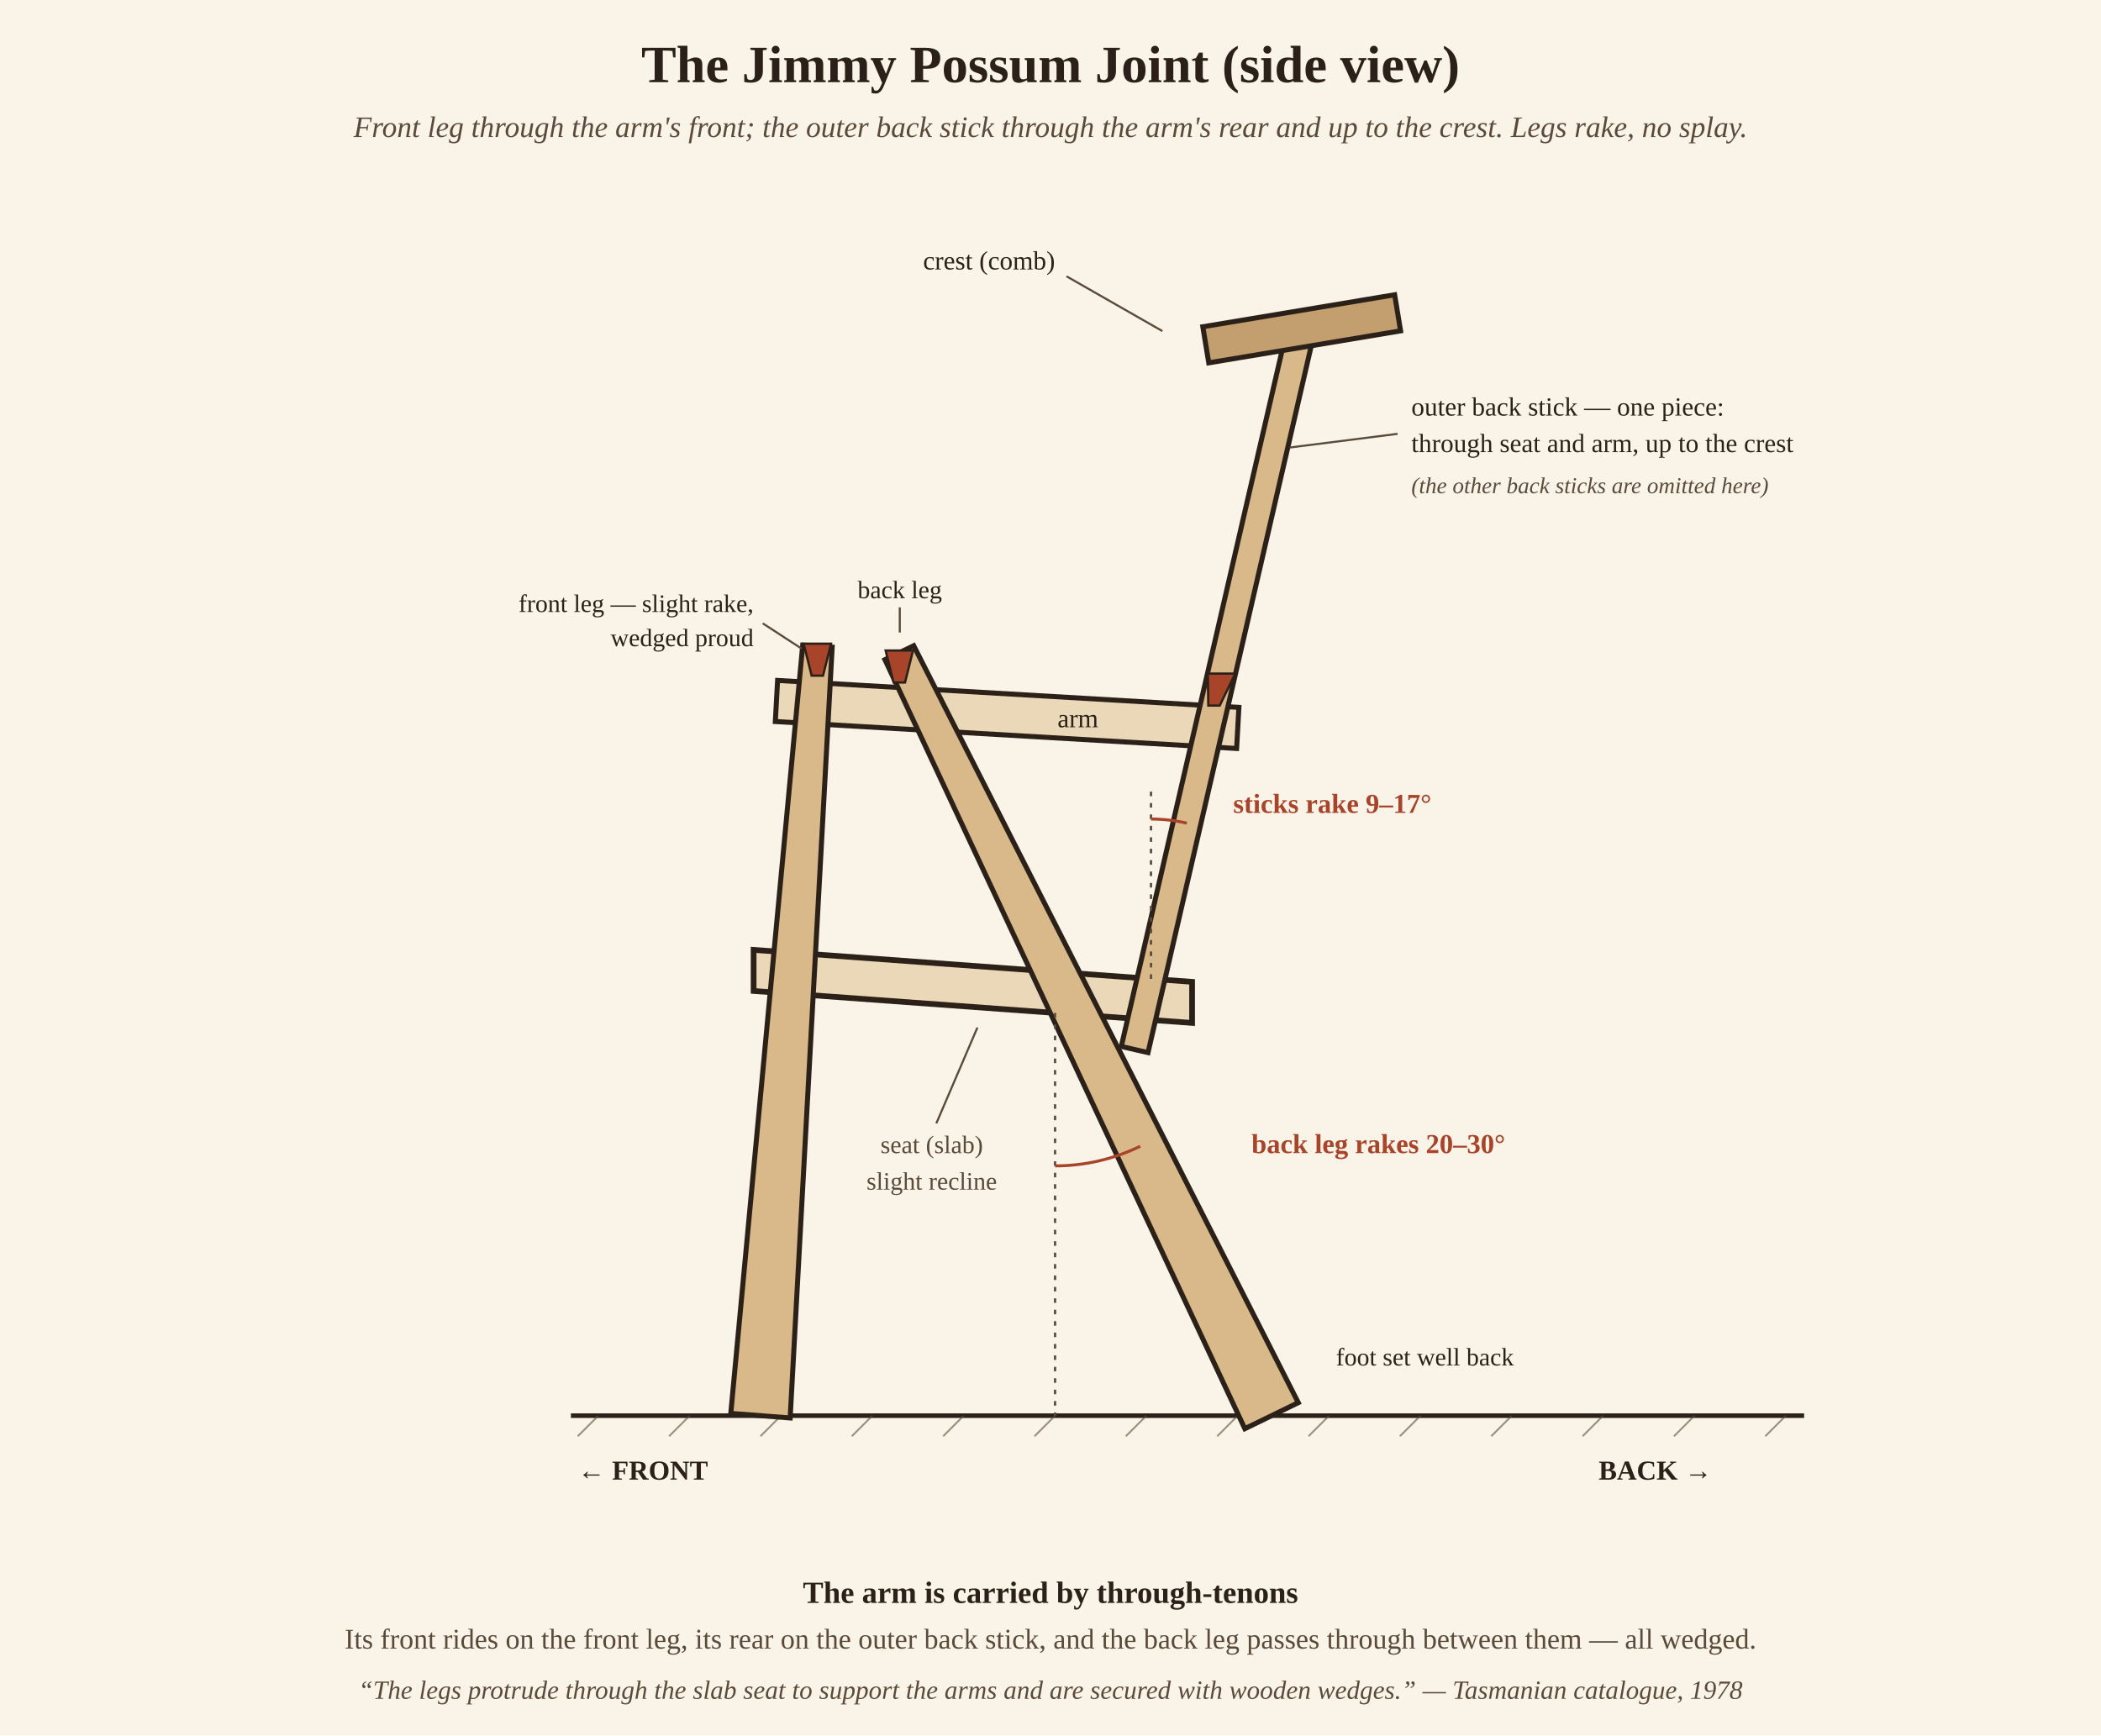
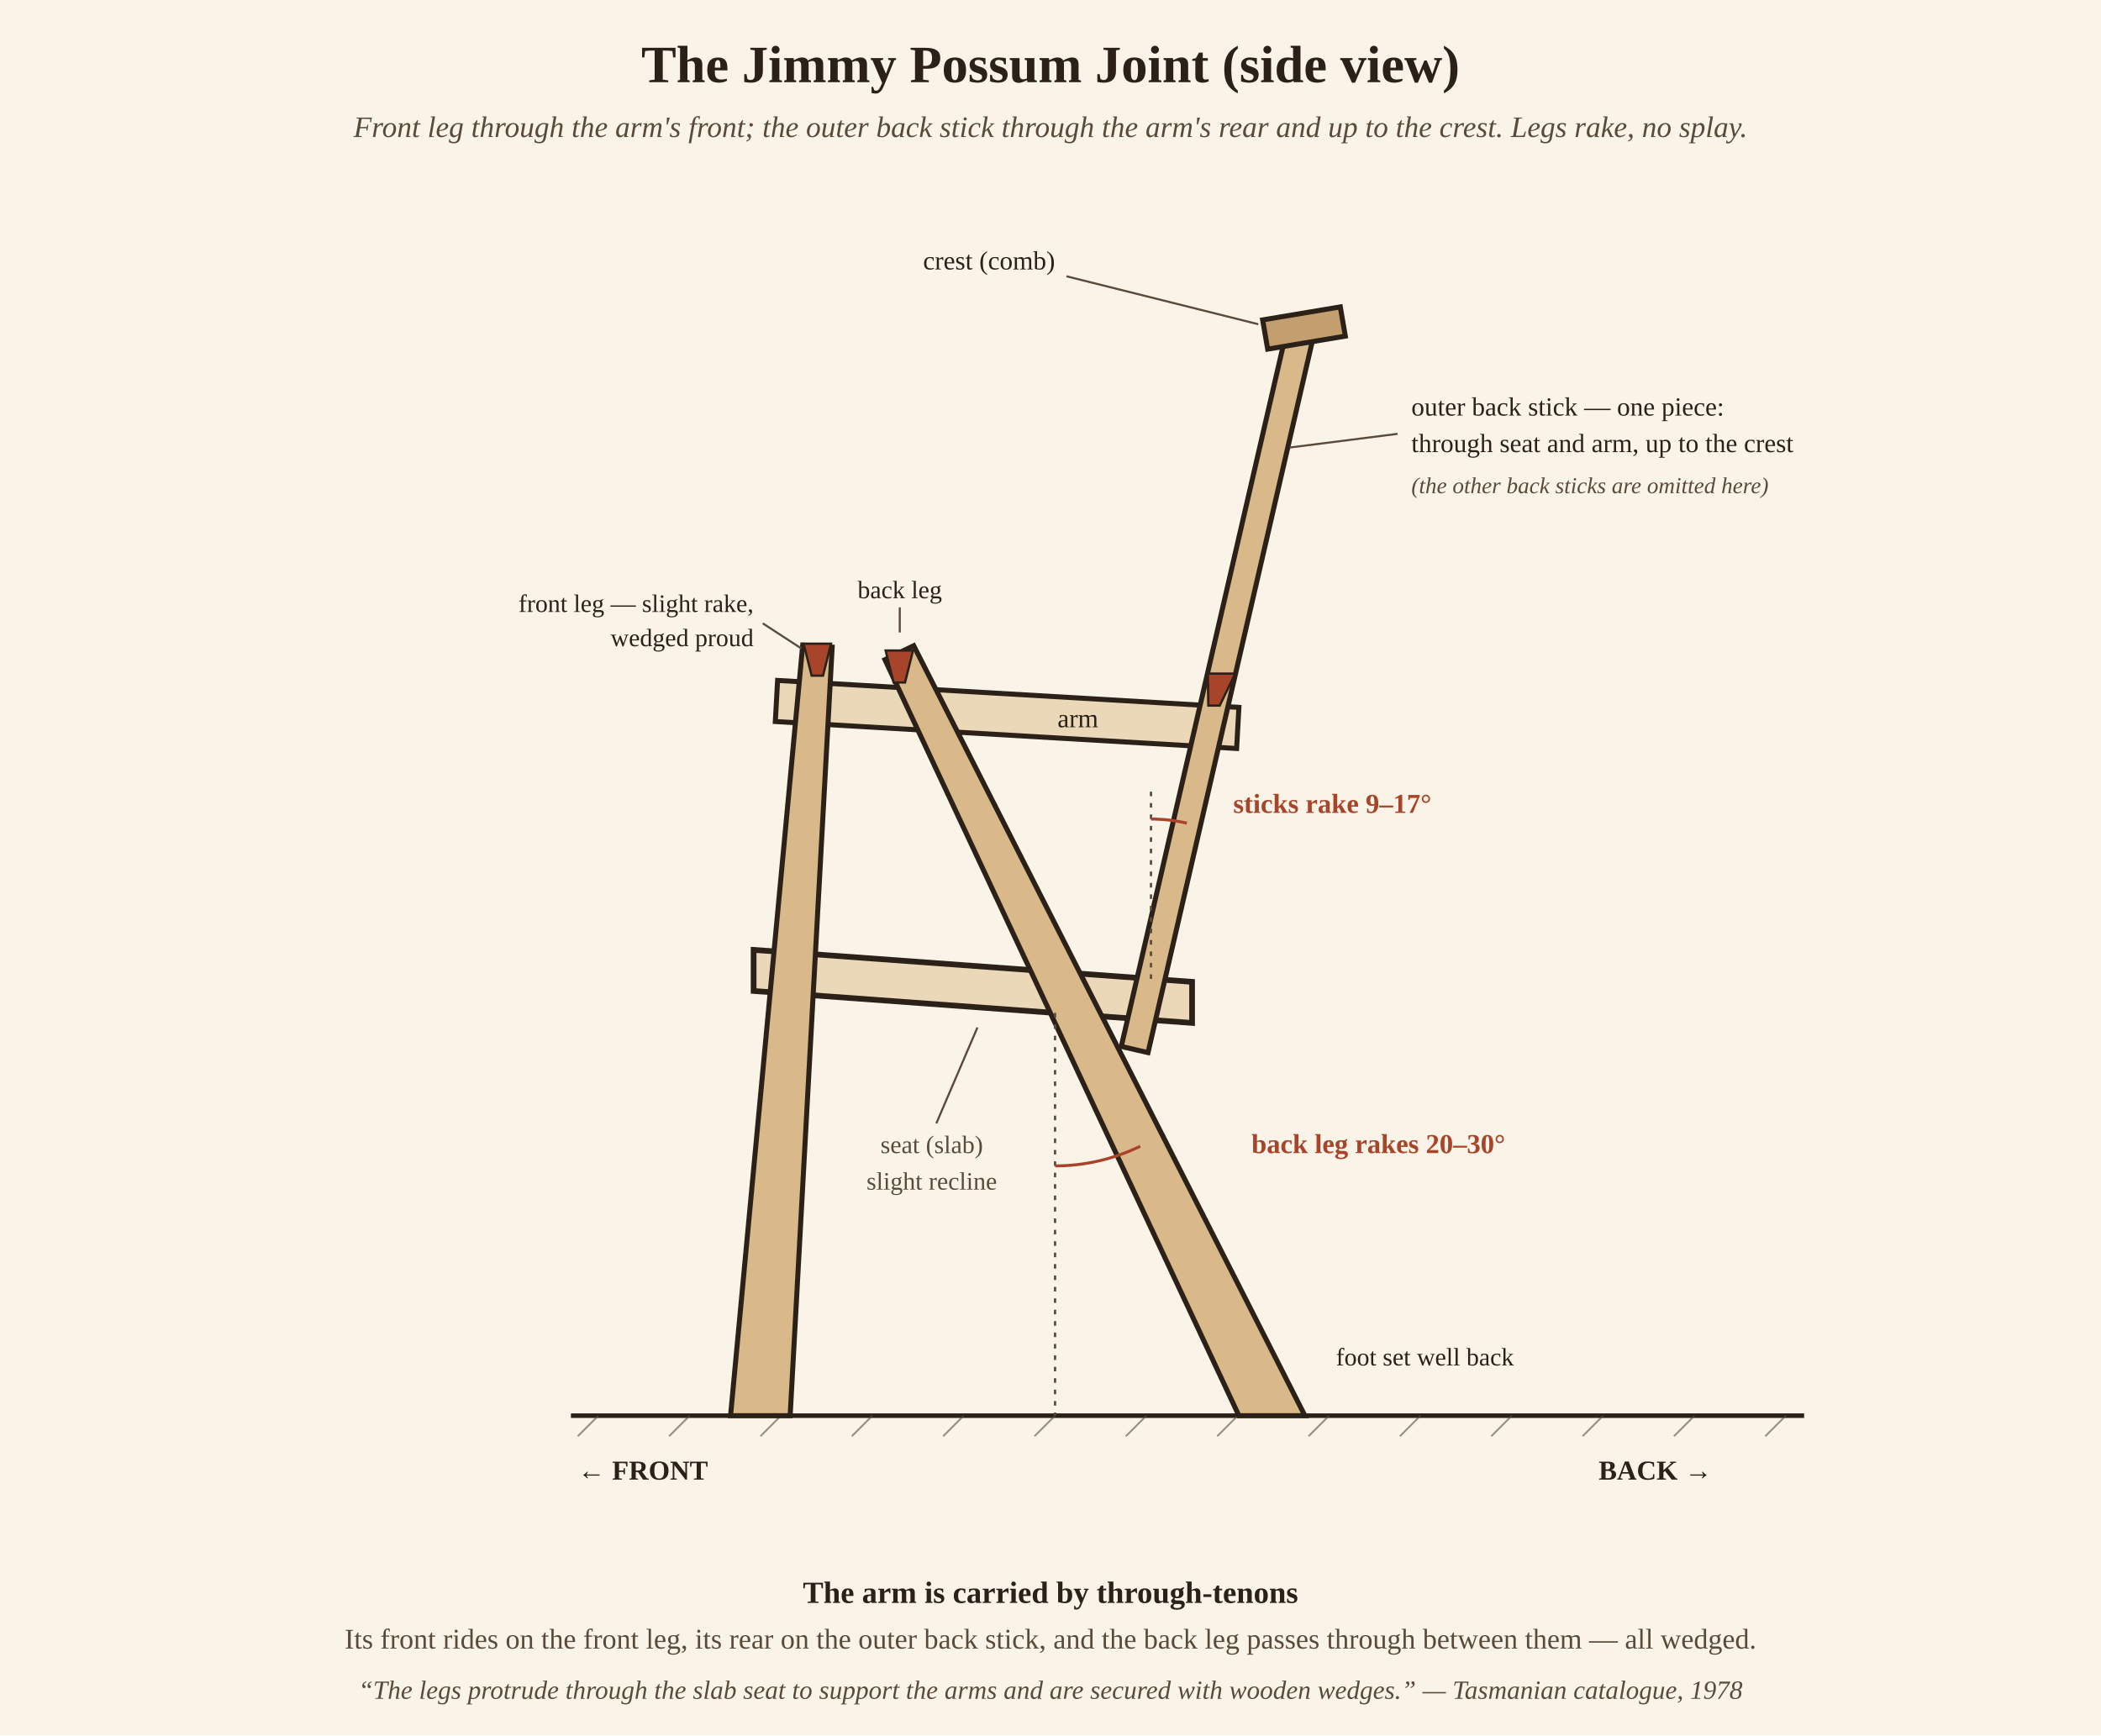
<svg xmlns="http://www.w3.org/2000/svg" viewBox="0 0 920 760" font-family="Georgia, 'Times New Roman', serif">
  <rect x="0" y="0" width="920" height="760" fill="#faf4e8" />
  <text x="460.0" y="36" text-anchor="middle" font-size="23" fill="#2b2118" font-weight="bold">The Jimmy Possum Joint (side view)</text>
  <text x="460.0" y="60" text-anchor="middle" font-size="13" fill="#5a4a3a" font-style="italic">Front leg through the arm's front; the outer back stick through the arm's rear and up to the crest. Legs rake, no splay.</text>
  <line x1="250" y1="620" x2="790" y2="620" stroke="#2b2118" stroke-width="2" />
  <line x1="262" y1="620" x2="253" y2="629" stroke="#5a4a3a" stroke-width="0.8" opacity="0.6" />
  <line x1="302" y1="620" x2="293" y2="629" stroke="#5a4a3a" stroke-width="0.8" opacity="0.6" />
  <line x1="342" y1="620" x2="333" y2="629" stroke="#5a4a3a" stroke-width="0.8" opacity="0.6" />
  <line x1="382" y1="620" x2="373" y2="629" stroke="#5a4a3a" stroke-width="0.8" opacity="0.6" />
  <line x1="422" y1="620" x2="413" y2="629" stroke="#5a4a3a" stroke-width="0.8" opacity="0.6" />
  <line x1="462" y1="620" x2="453" y2="629" stroke="#5a4a3a" stroke-width="0.8" opacity="0.6" />
  <line x1="502" y1="620" x2="493" y2="629" stroke="#5a4a3a" stroke-width="0.8" opacity="0.6" />
  <line x1="542" y1="620" x2="533" y2="629" stroke="#5a4a3a" stroke-width="0.8" opacity="0.6" />
  <line x1="582" y1="620" x2="573" y2="629" stroke="#5a4a3a" stroke-width="0.8" opacity="0.6" />
  <line x1="622" y1="620" x2="613" y2="629" stroke="#5a4a3a" stroke-width="0.8" opacity="0.6" />
  <line x1="662" y1="620" x2="653" y2="629" stroke="#5a4a3a" stroke-width="0.8" opacity="0.6" />
  <line x1="702" y1="620" x2="693" y2="629" stroke="#5a4a3a" stroke-width="0.8" opacity="0.6" />
  <line x1="742" y1="620" x2="733" y2="629" stroke="#5a4a3a" stroke-width="0.8" opacity="0.6" />
  <line x1="782" y1="620" x2="773" y2="629" stroke="#5a4a3a" stroke-width="0.8" opacity="0.6" />
  <polygon points="330,416 522,430 522,448 330,434" fill="#ead8b8" stroke="#2b2118" stroke-width="2.5" />
  <polygon points="339.5,316.0 541.5,327.8 542.5,309.8 340.5,298.0" fill="#ead8b8" stroke="#2b2118" stroke-width="2.2" />
-   <polygon points="346.0,621.0 320.0,619.0 351.5,282.5 364.4,283.4" fill="#d9b98a" stroke="#2b2118" stroke-width="2.2" />
-   <polygon points="568.5,614.3 545.1,625.7 387.5,288.9 400.1,282.8" fill="#d9b98a" stroke="#2b2118" stroke-width="2.2" />
+   <polygon points="346.0,620.0 319.9,620.0 351.5,282.5 364.4,283.4" fill="#d9b98a" stroke="#2b2118" stroke-width="2.2" />
+   <polygon points="571.4,620.0 542.5,620.0 387.5,288.9 400.1,282.8" fill="#d9b98a" stroke="#2b2118" stroke-width="2.2" />
  <polygon points="502.7,461.0 576.3,142.3 564.6,139.7 491.0,458.3" fill="#d9b98a" stroke="#2b2118" stroke-width="2.2" />
-   <polygon points="529.3,158.9 613.3,144.9 610.7,129.1 526.7,143.1" fill="#c39f6f" stroke="#2b2118" stroke-width="2.2" />
+   <polygon points="555.1,152.9 589.1,147.2 586.9,134.4 552.9,140.1" fill="#c39f6f" stroke="#2b2118" stroke-width="2.2" />
  <polygon points="351.9,281.9 363.9,281.9 360.4,295.9 355.4,295.9" fill="#a8442a" stroke="#2b2118" stroke-width="1" />
  <polygon points="387.8,284.9 399.8,284.9 396.3,298.9 391.3,298.9" fill="#a8442a" stroke="#2b2118" stroke-width="1" />
  <polygon points="528.9,295 540.9,295 534.1,309 529.1,309" fill="#a8442a" stroke="#2b2118" stroke-width="1" />
  <line x1="504" y1="428.7" x2="504" y2="345" stroke="#5a4a3a" stroke-width="1" stroke-dasharray="2,3" />
  <path d="M 504 358.7 A 70 70 0 0 1 519.7 360.5" fill="none" stroke="#a8442a" stroke-width="1.3" />
  <text x="540" y="356" font-size="12" fill="#a8442a" font-weight="bold">sticks rake 9–17°</text>
  <line x1="462" y1="443.6" x2="462" y2="620" stroke="#5a4a3a" stroke-width="1" stroke-dasharray="2,3" />
  <path d="M 462 510.6 A 85 85 0 0 0 499.3 502.0" fill="none" stroke="#a8442a" stroke-width="1.3" />
  <text x="548" y="505" font-size="12" fill="#a8442a" font-weight="bold">back leg rakes 20–30°</text>
  <text x="462" y="118" text-anchor="end" font-size="11.5" fill="#2b2118">crest (comb)</text>
-   <line x1="467" y1="121" x2="509" y2="145" stroke="#5a4a3a" stroke-width="0.9" />
+   <line x1="467" y1="121" x2="551" y2="142" stroke="#5a4a3a" stroke-width="0.9" />
  <text x="618" y="182" font-size="11.5" fill="#2b2118">outer back stick — one piece:</text>
  <text x="618" y="198" font-size="11.5" fill="#2b2118">through seat and arm, up to the crest</text>
  <text x="618" y="216" font-size="10" fill="#5a4a3a" font-style="italic">(the other back sticks are omitted here)</text>
  <line x1="612" y1="190" x2="564.7" y2="196" stroke="#5a4a3a" stroke-width="0.9" />
  <text x="330" y="268" text-anchor="end" font-size="11" fill="#2b2118">front leg — slight rake,</text>
  <text x="330" y="283" text-anchor="end" font-size="11" fill="#2b2118">wedged proud</text>
  <line x1="334" y1="273" x2="350.9" y2="284" stroke="#5a4a3a" stroke-width="0.9" />
  <text x="394" y="262" text-anchor="middle" font-size="11" fill="#2b2118">back leg</text>
  <line x1="394" y1="266" x2="394" y2="277" stroke="#5a4a3a" stroke-width="0.9" />
  <text x="472" y="318.5" text-anchor="middle" font-size="11.5" fill="#2b2118">arm</text>
  <text x="408" y="505" text-anchor="middle" font-size="11" fill="#5a4a3a">seat (slab)</text>
  <text x="408" y="521" text-anchor="middle" font-size="11" fill="#5a4a3a">slight recline</text>
  <line x1="410" y1="492" x2="428" y2="450" stroke="#5a4a3a" stroke-width="0.9" />
  <text x="585" y="598" font-size="11" fill="#2b2118">foot set well back</text>
  <text x="310" y="648" text-anchor="end" font-size="12" fill="#2b2118" font-weight="bold">← FRONT</text>
  <text x="700" y="648" font-size="12" fill="#2b2118" font-weight="bold">BACK →</text>
  <text x="460.0" y="702" text-anchor="middle" font-size="13.5" fill="#2b2118" font-weight="bold">The arm is carried by through-tenons</text>
  <text x="460.0" y="722" text-anchor="middle" font-size="12.5" fill="#5a4a3a">Its front rides on the front leg, its rear on the outer back stick, and the back leg passes through between them — all wedged.</text>
  <text x="460.0" y="744" text-anchor="middle" font-size="11.5" fill="#5a4a3a" font-style="italic">“The legs protrude through the slab seat to support the arms and are secured with wooden wedges.” — Tasmanian catalogue, 1978</text>
</svg>
